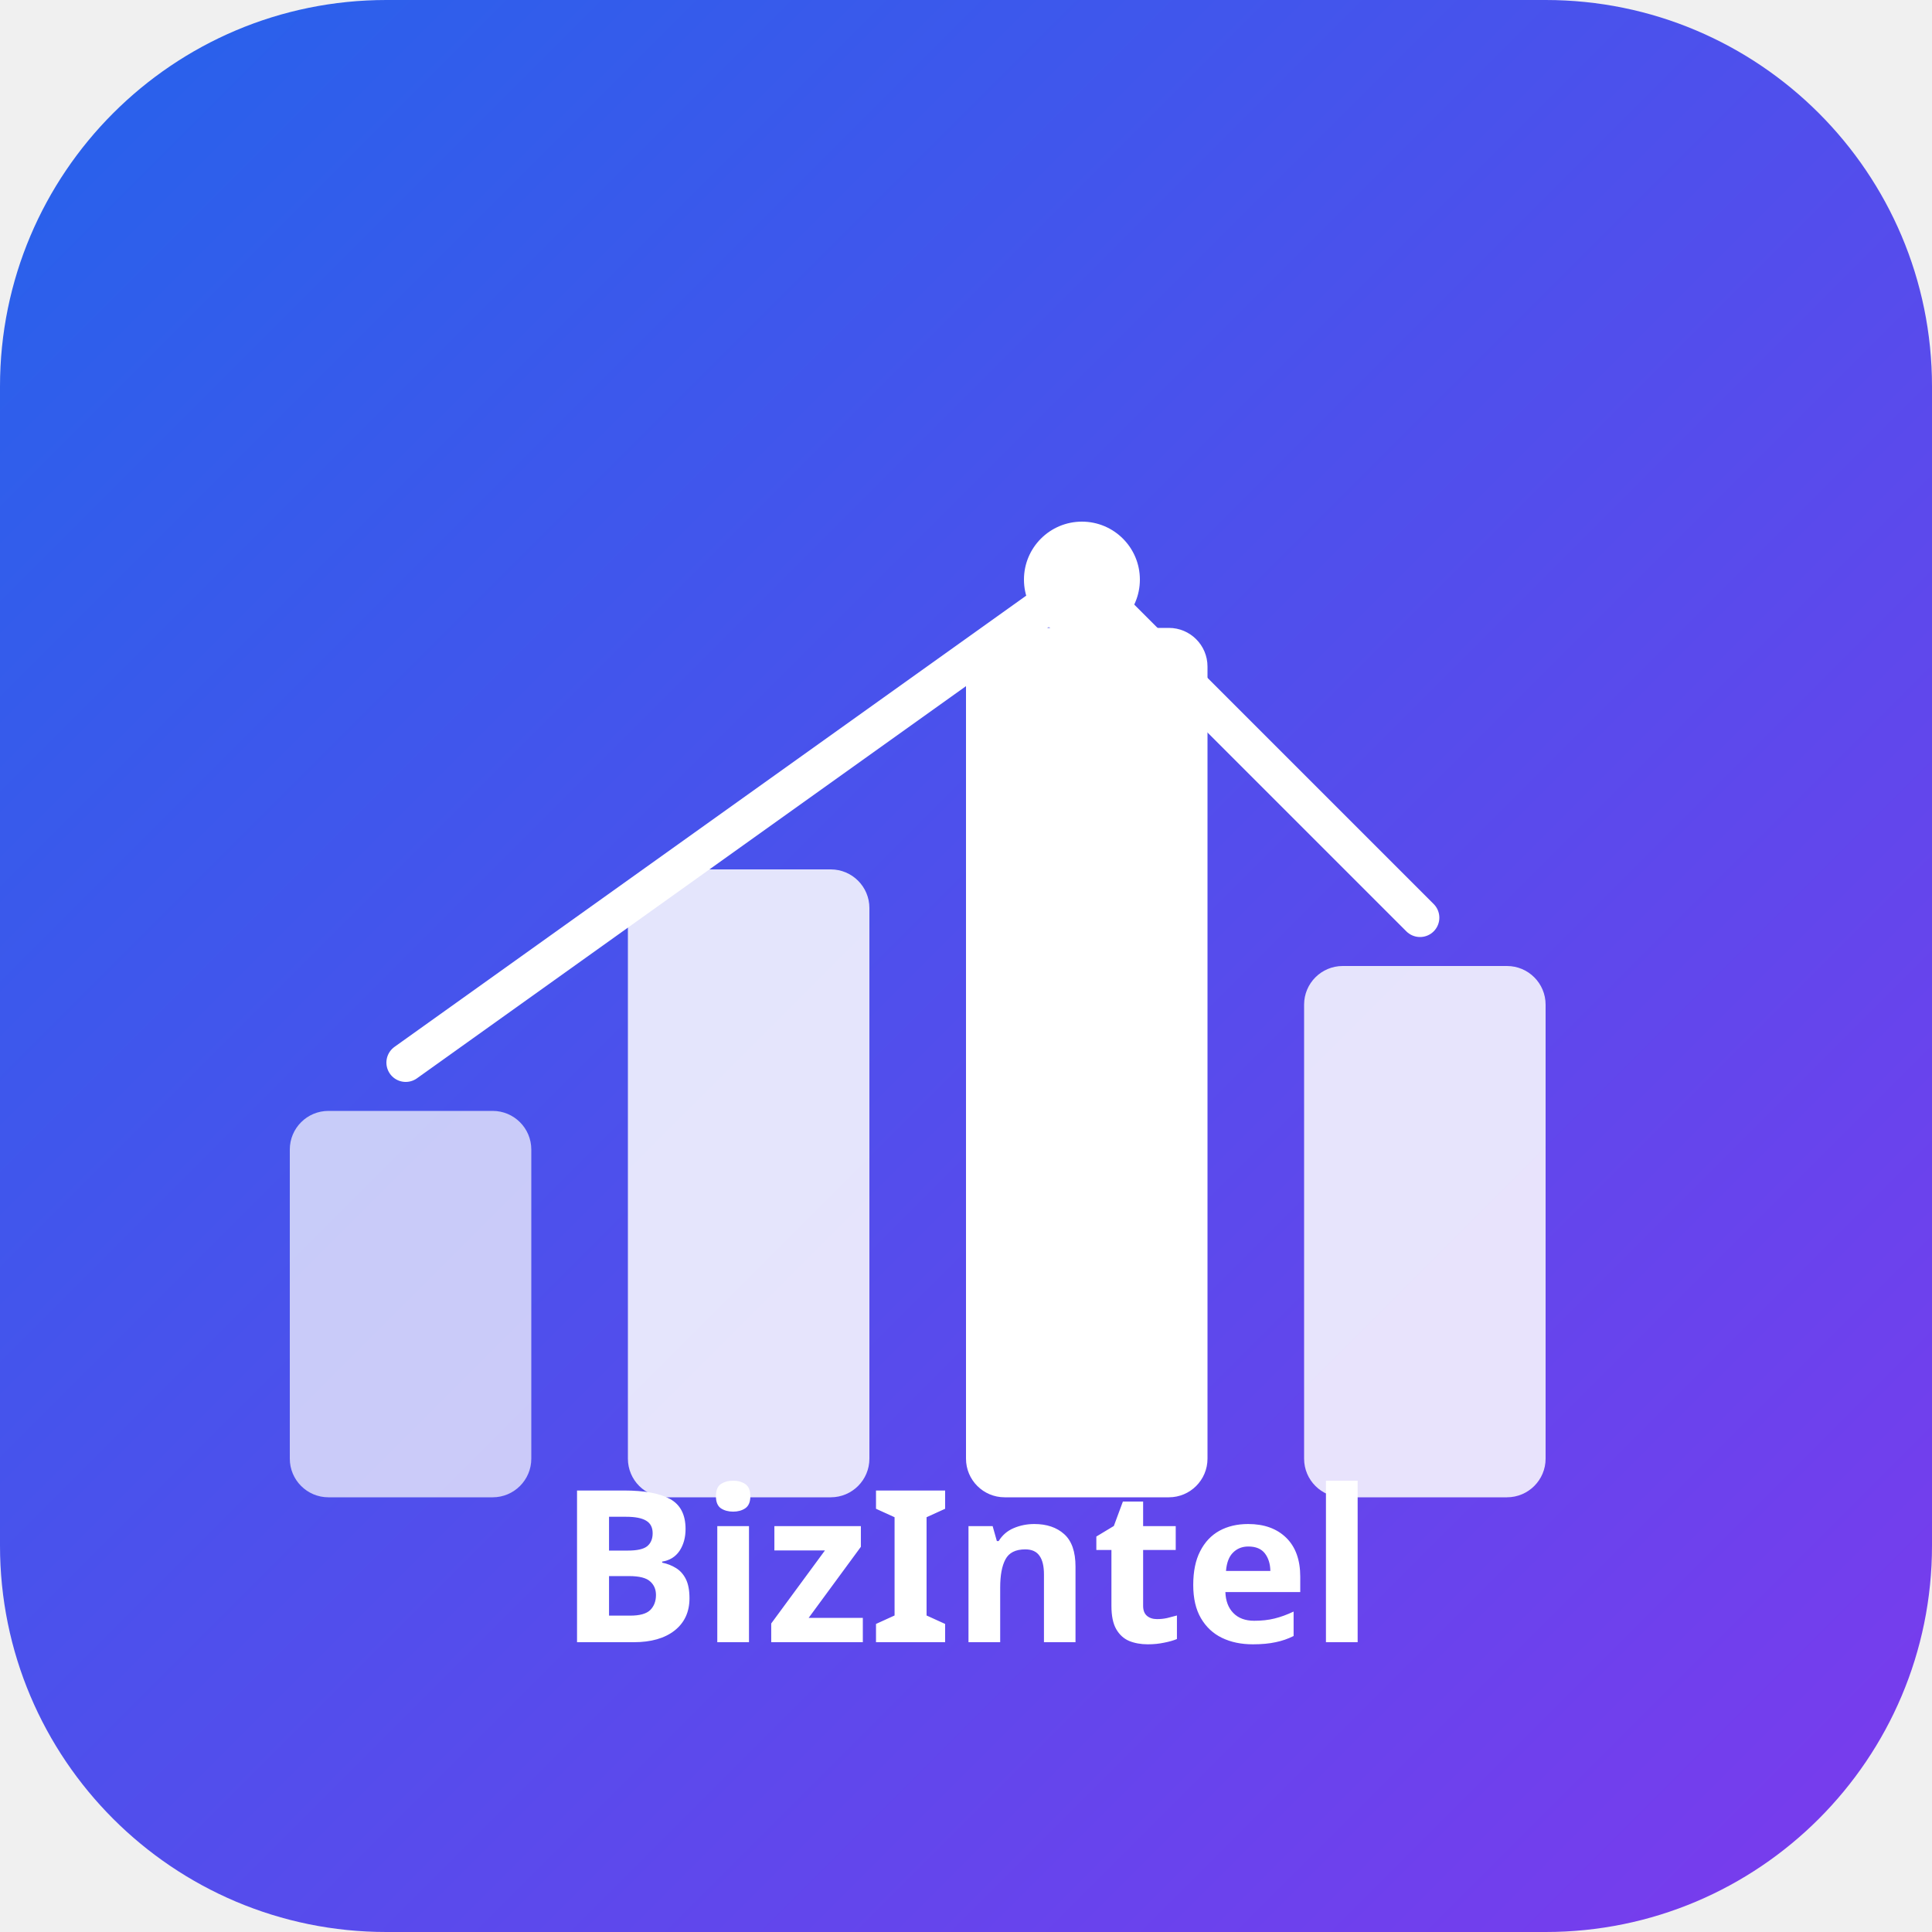
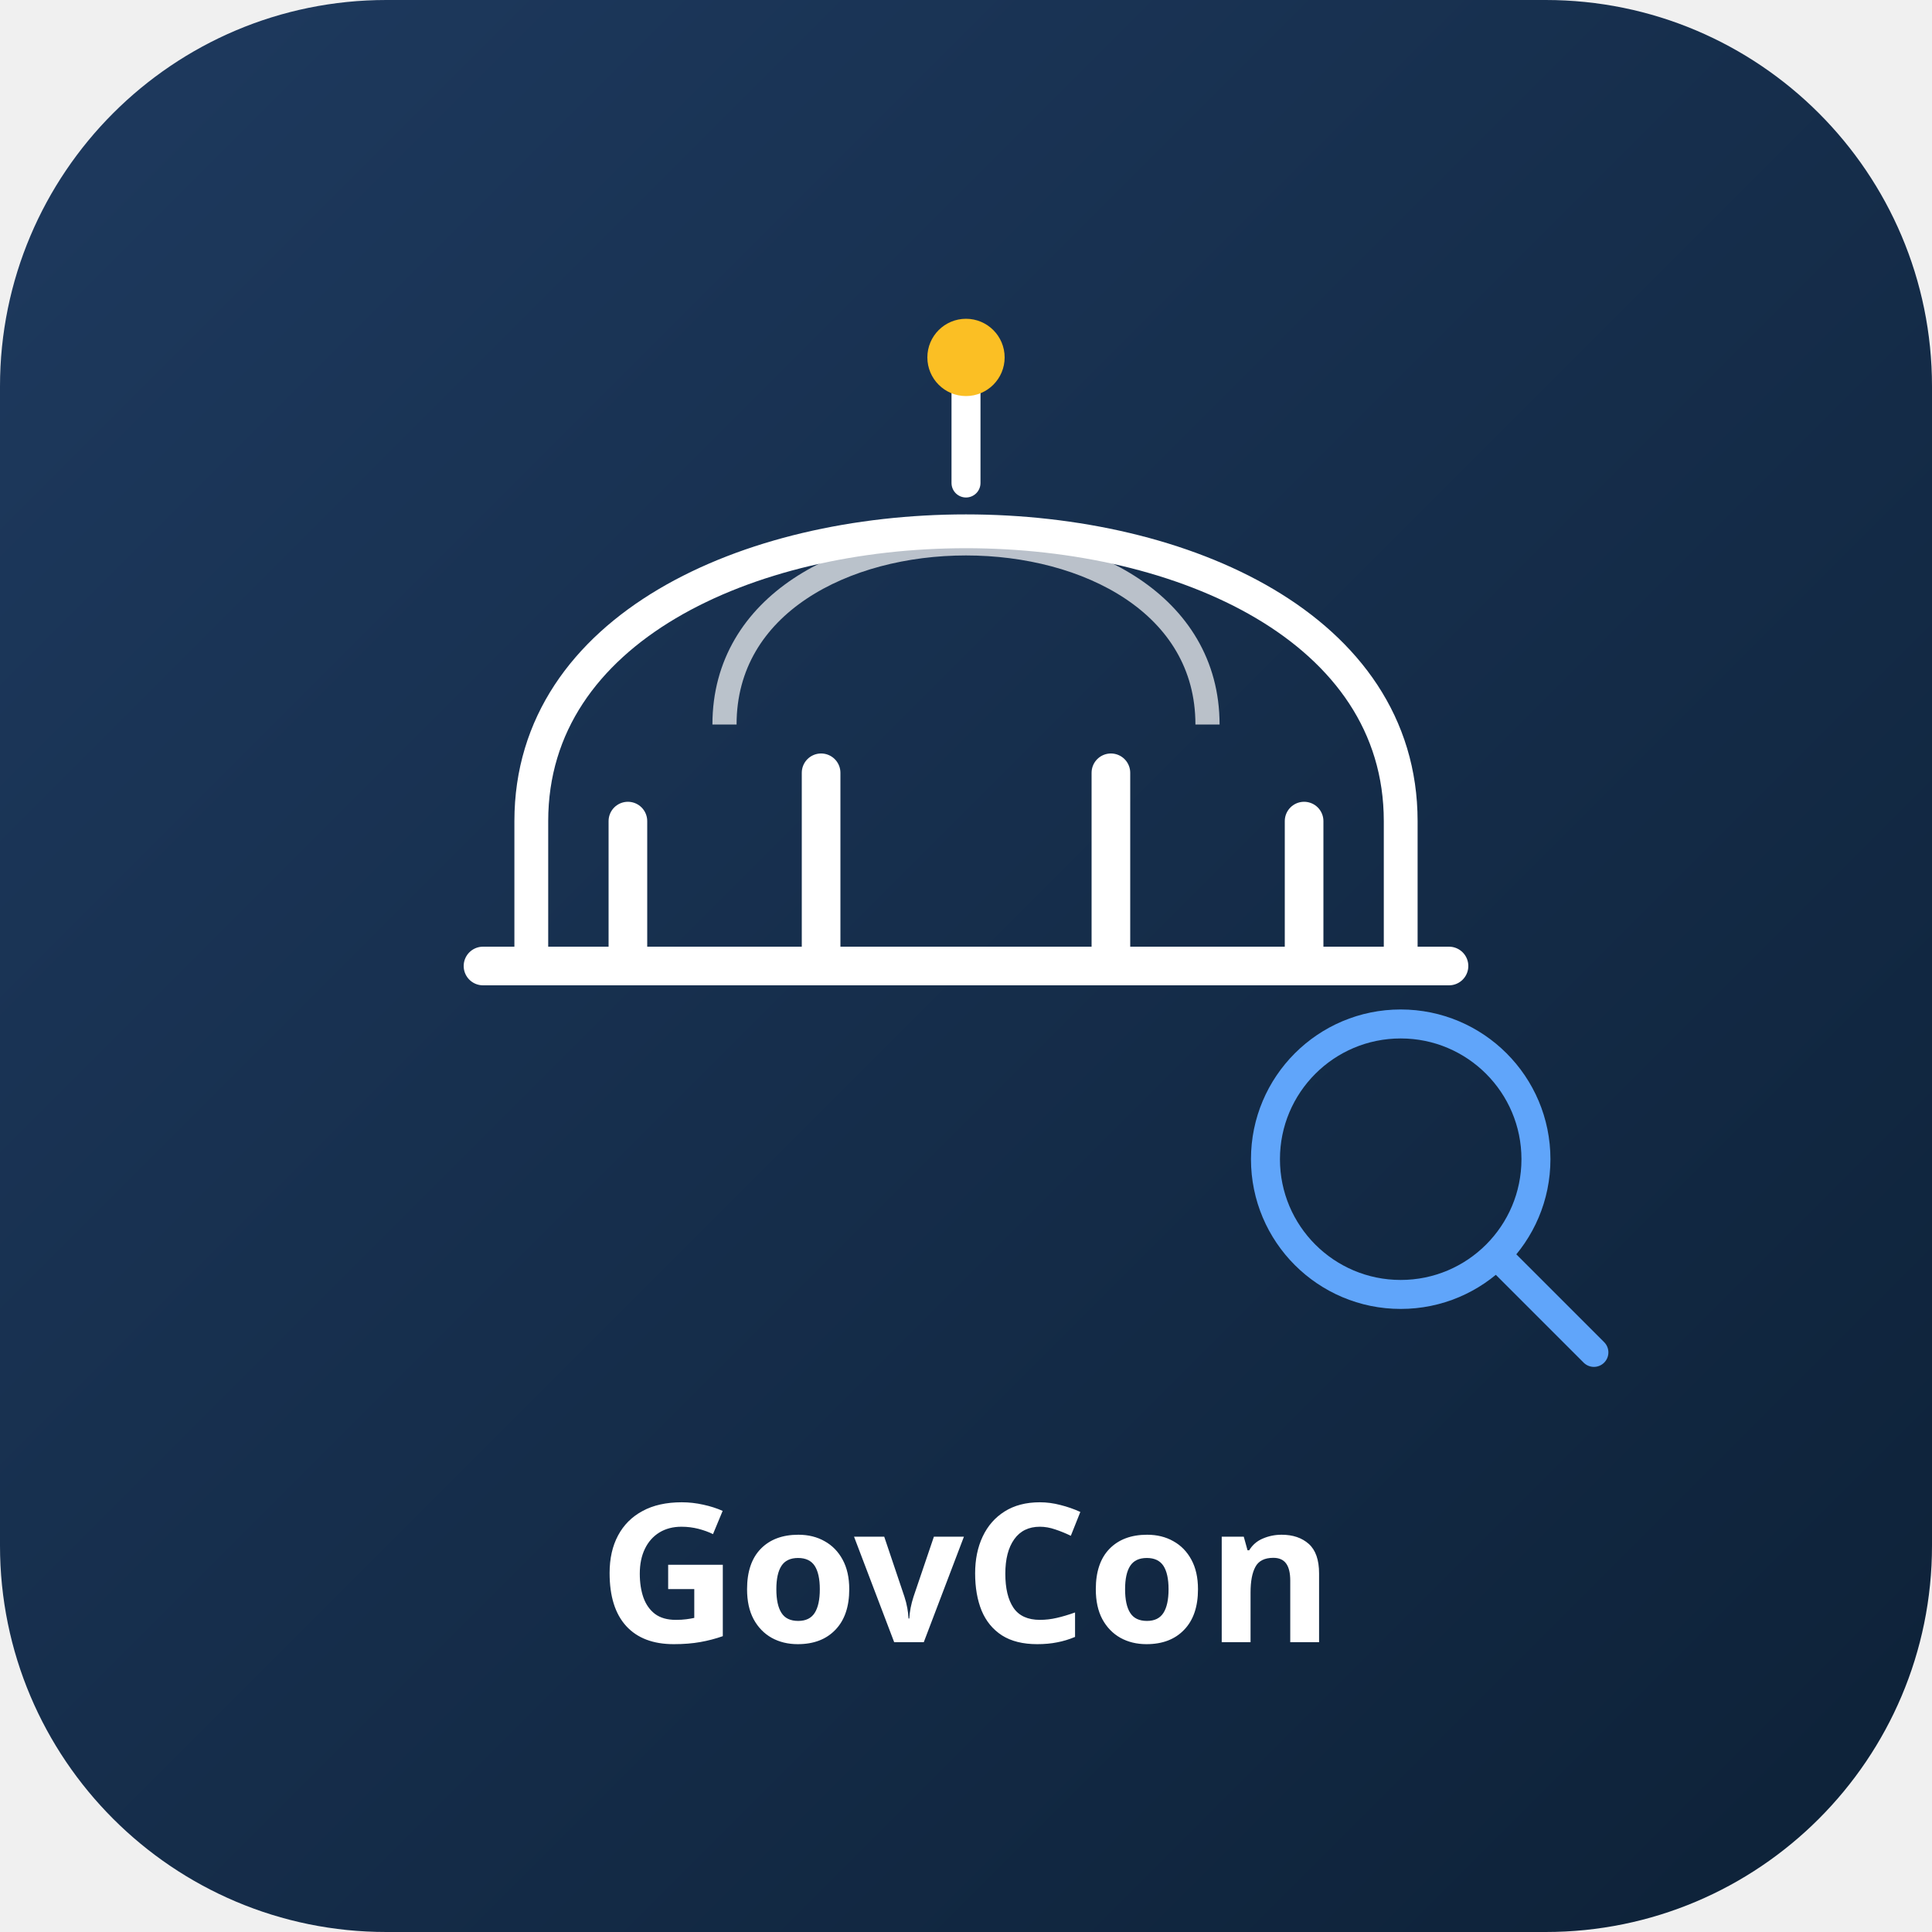
<svg xmlns="http://www.w3.org/2000/svg" viewBox="0 0 200 200" width="200" height="200">
  <defs>
    <linearGradient id="bg" x1="0%" y1="0%" x2="100%" y2="100%">
-       <stop offset="0%" style="stop-color:#2563eb" />
-       <stop offset="100%" style="stop-color:#7c3aed" />
+       <stop offset="0%" style="stop-color:#1e3a5f" />
+       <stop offset="100%" style="stop-color:#0d2137" />
    </linearGradient>
  </defs>
  <rect width="200" height="200" rx="40" fill="url(#bg)" />
-   <g transform="translate(30, 45)" fill="white">
-     <rect x="0" y="70" width="25" height="40" rx="4" opacity="0.7" />
-     <rect x="35" y="45" width="25" height="65" rx="4" opacity="0.85" />
-     <rect x="70" y="20" width="25" height="90" rx="4" />
-     <rect x="105" y="55" width="25" height="55" rx="4" opacity="0.85" />
-     <polyline points="12,65 47,40 82,15 117,50" fill="none" stroke="white" stroke-width="4" stroke-linecap="round" stroke-linejoin="round" />
-     <circle cx="82" cy="15" r="6" fill="white" />
+   <g transform="translate(100, 55)" fill="none" stroke="white" stroke-width="3">
+     <path d="M-45,45 L-45,30 C-45,-10 45,-10 45,30 L45,45" stroke-width="3.5" />
+     <path d="M-25,20 C-25,-5 25,-5 25,20" stroke-width="2.5" opacity="0.7" />
+     <line x1="-35" y1="30" x2="-35" y2="45" stroke-width="4" stroke-linecap="round" />
+     <line x1="-15" y1="25" x2="-15" y2="45" stroke-width="4" stroke-linecap="round" />
+     <line x1="15" y1="25" x2="15" y2="45" stroke-width="4" stroke-linecap="round" />
+     <line x1="35" y1="30" x2="35" y2="45" stroke-width="4" stroke-linecap="round" />
+     <line x1="-50" y1="45" x2="50" y2="45" stroke-width="4" stroke-linecap="round" />
+     <line x1="0" y1="-15" x2="0" y2="-5" stroke-width="3" stroke-linecap="round" />
+     <circle cx="0" cy="-18" r="4" fill="#fbbf24" stroke="none" />
  </g>
-   <text x="100" y="170" text-anchor="middle" font-family="system-ui, sans-serif" font-size="22" font-weight="700" fill="white">BizIntel</text>
+   <g transform="translate(145, 120)">
+     <circle cx="0" cy="0" r="14" fill="none" stroke="#60a5fa" stroke-width="3" />
+     <line x1="10" y1="10" x2="20" y2="20" stroke="#60a5fa" stroke-width="3" stroke-linecap="round" />
+   </g>
+   <text x="100" y="170" text-anchor="middle" font-family="system-ui, sans-serif" font-size="20" font-weight="700" fill="white">GovCon</text>
</svg>
